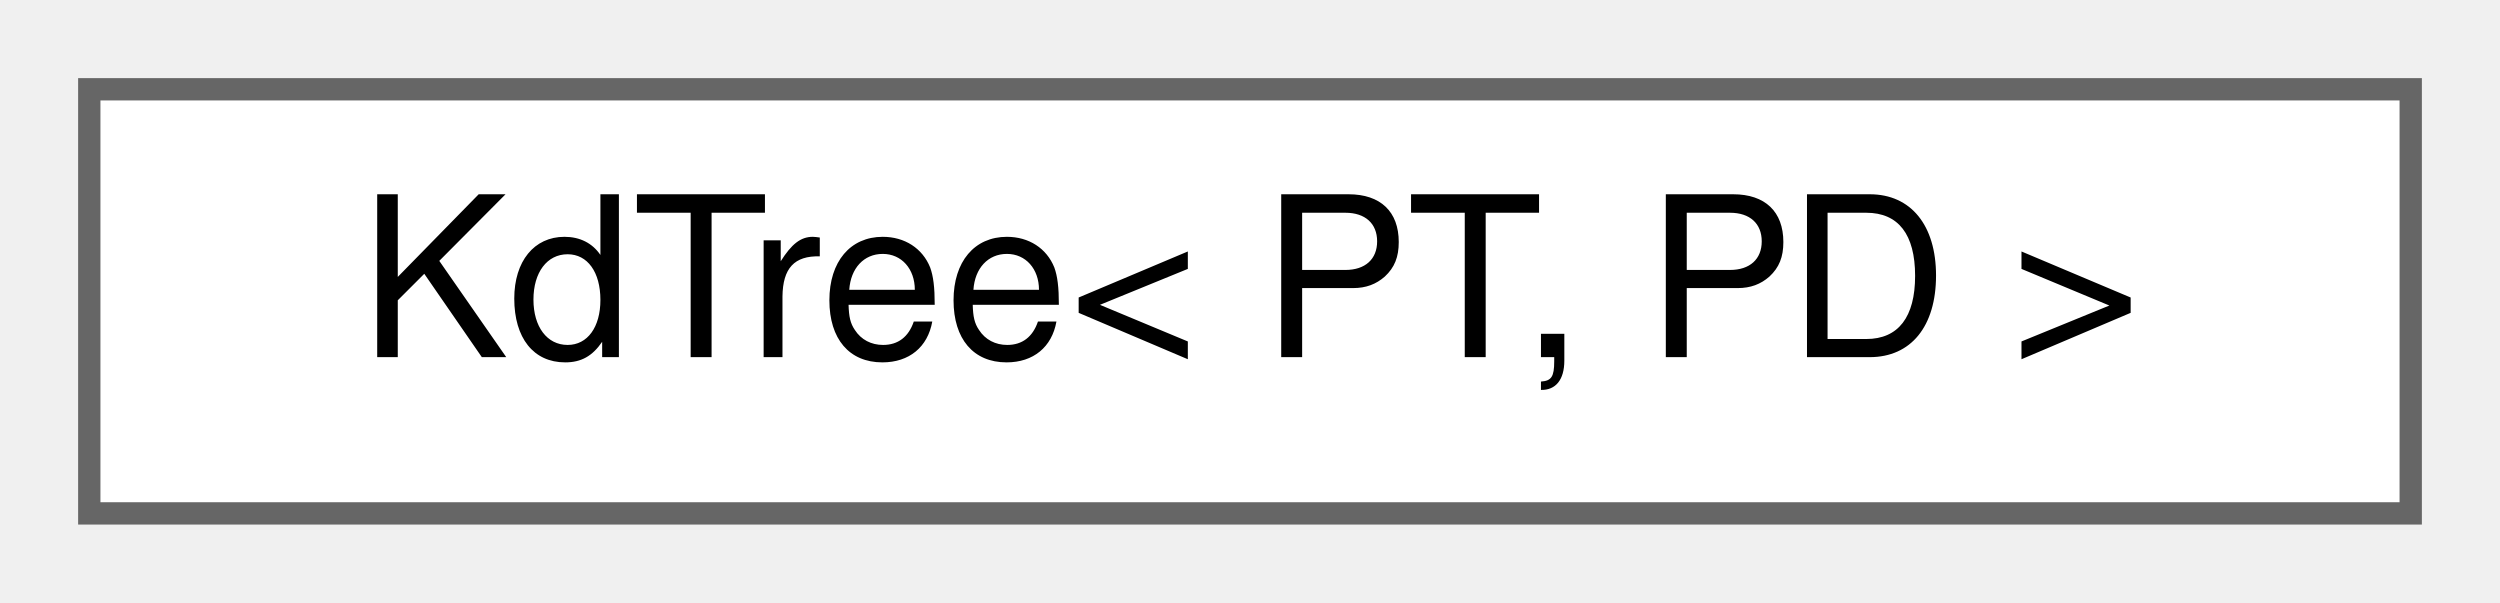
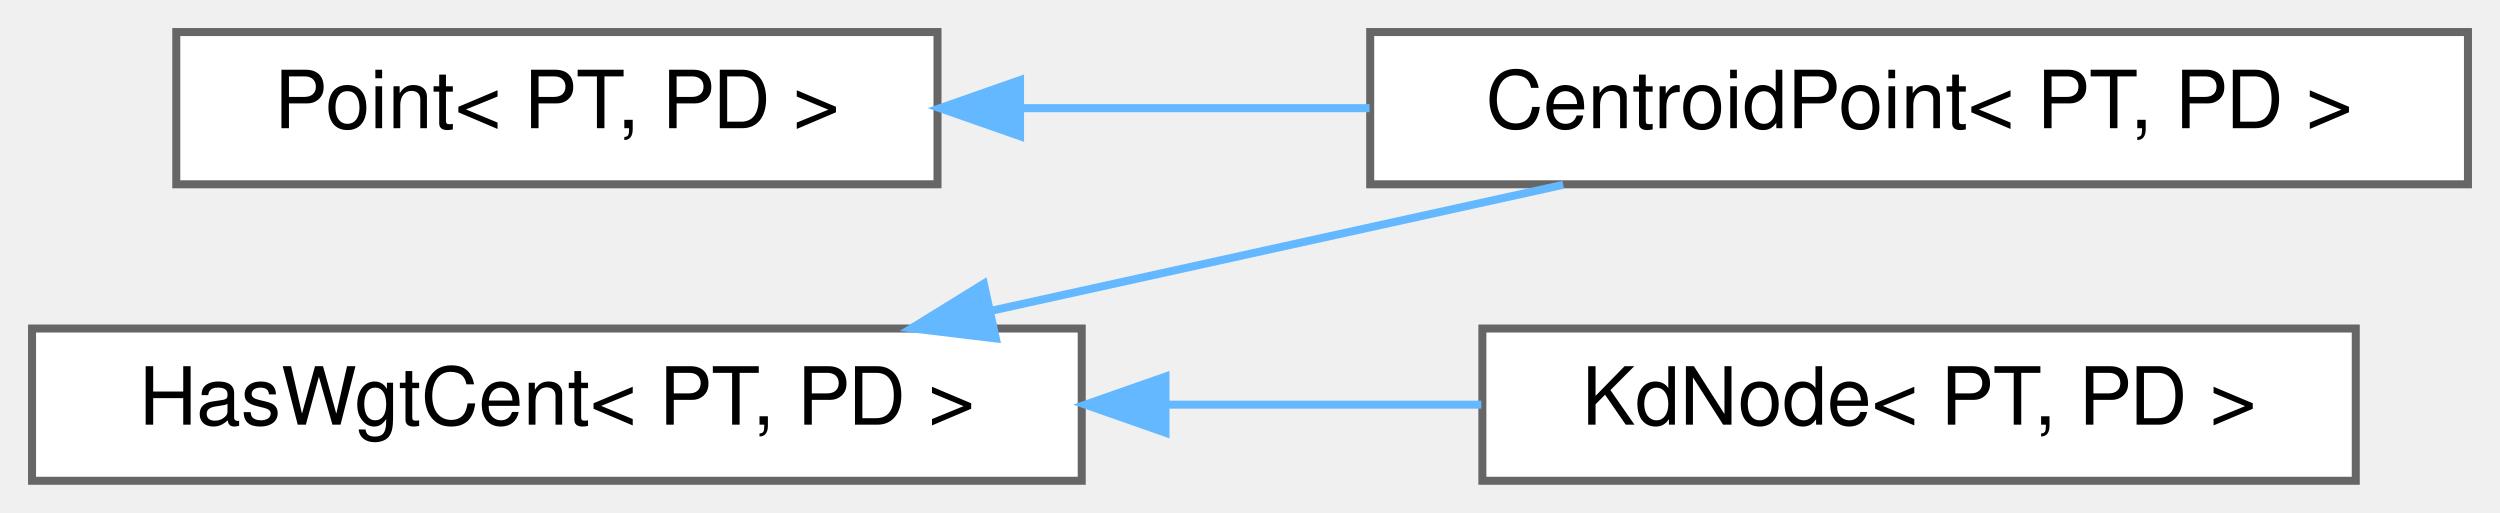
- <svg xmlns="http://www.w3.org/2000/svg" xmlns:xlink="http://www.w3.org/1999/xlink" width="112pt" height="27pt" viewBox="0.00 0.00 112.00 27.00">
-   <g id="graph0" class="graph" transform="scale(1 1) rotate(0) translate(4 23)">
+ <svg xmlns="http://www.w3.org/2000/svg" xmlns:xlink="http://www.w3.org/1999/xlink" width="312pt" height="64pt" viewBox="0.00 0.00 312.00 64.00">
+   <g id="graph0" class="graph" transform="scale(1 1) rotate(0) translate(4 60)">
    <g id="Node000000" class="node">
      <g id="a_Node000000">
-         <a xlink:href="classKdTree.html" target="_top" xlink:title="A k-dimensional tree (kd-tree) for organizing and searching spatial data.">
-           <polygon fill="white" stroke="#666666" points="104,-19 0,-19 0,0 104,0 104,-19" />
-           <text text-anchor="middle" x="52" y="-7" font-family="Helvetica,sans-Serif" font-size="10.00">KdTree&lt; PT, PD &gt;</text>
+         <a xlink:href="classHasWgtCent.html" target="_top" xlink:title="Represents an object with an array of weights and a counter.">
+           <polygon fill="white" stroke="#666666" points="131,-19 0,-19 0,0 131,0 131,-19" />
+           <text text-anchor="middle" x="65.5" y="-7" font-family="Helvetica,sans-Serif" font-size="10.00">HasWgtCent&lt; PT, PD &gt;</text>
+         </a>
+       </g>
+     </g>
+     <g id="Node000001" class="node">
+       <g id="a_Node000001">
+         <a xlink:href="classCentroidPoint.html" target="_top" xlink:title="Represents a point with a centroid and associated weights.">
+           <polygon fill="white" stroke="#666666" points="304,-56 167,-56 167,-37 304,-37 304,-56" />
+           <text text-anchor="middle" x="235.5" y="-44" font-family="Helvetica,sans-Serif" font-size="10.00">CentroidPoint&lt; PT, PD &gt;</text>
+         </a>
+       </g>
+     </g>
+     <g id="edge8_Node000000_Node000001" class="edge">
+       <g id="a_edge8_Node000000_Node000001">
+         <a xlink:title=" ">
+           <path fill="none" stroke="#63b8ff" d="M119.72,-21.22C142.72,-26.29 169.3,-32.14 191.09,-36.94" />
+           <polygon fill="#63b8ff" stroke="#63b8ff" points="120.28,-17.76 109.76,-19.03 118.78,-24.6 120.28,-17.76" />
+         </a>
+       </g>
+     </g>
+     <g id="Node000003" class="node">
+       <g id="a_Node000003">
+         <a xlink:href="classKdNode.html" target="_top" xlink:title="Represents a node in a kd-tree, including its bounding box and child pointers.">
+           <polygon fill="white" stroke="#666666" points="290,-19 181,-19 181,0 290,0 290,-19" />
+           <text text-anchor="middle" x="235.5" y="-7" font-family="Helvetica,sans-Serif" font-size="10.00">KdNode&lt; PT, PD &gt;</text>
+         </a>
+       </g>
+     </g>
+     <g id="edge9_Node000000_Node000003" class="edge">
+       <g id="a_edge9_Node000000_Node000003">
+         <a xlink:title=" ">
+           <path fill="none" stroke="#63b8ff" d="M141.52,-9.5C154.78,-9.5 168.35,-9.5 180.87,-9.5" />
+           <polygon fill="#63b8ff" stroke="#63b8ff" points="141.45,-6 131.45,-9.5 141.45,-13 141.45,-6" />
+         </a>
+       </g>
+     </g>
+     <g id="Node000002" class="node">
+       <g id="a_Node000002">
+         <a xlink:href="classPoint.html" target="_top" xlink:title="Represents a mathematical point in a multi-dimensional space.">
+           <polygon fill="white" stroke="#666666" points="113,-56 18,-56 18,-37 113,-37 113,-56" />
+           <text text-anchor="middle" x="65.5" y="-44" font-family="Helvetica,sans-Serif" font-size="10.00">Point&lt; PT, PD &gt;</text>
+         </a>
+       </g>
+     </g>
+     <g id="edge10_Node000002_Node000001" class="edge">
+       <g id="a_edge10_Node000002_Node000001">
+         <a xlink:title=" ">
+           <path fill="none" stroke="#63b8ff" d="M123.69,-46.5C137.59,-46.5 152.59,-46.5 166.92,-46.5" />
+           <polygon fill="#63b8ff" stroke="#63b8ff" points="123.3,-43 113.3,-46.5 123.3,-50 123.3,-43" />
        </a>
      </g>
    </g>
  </g>
</svg>
